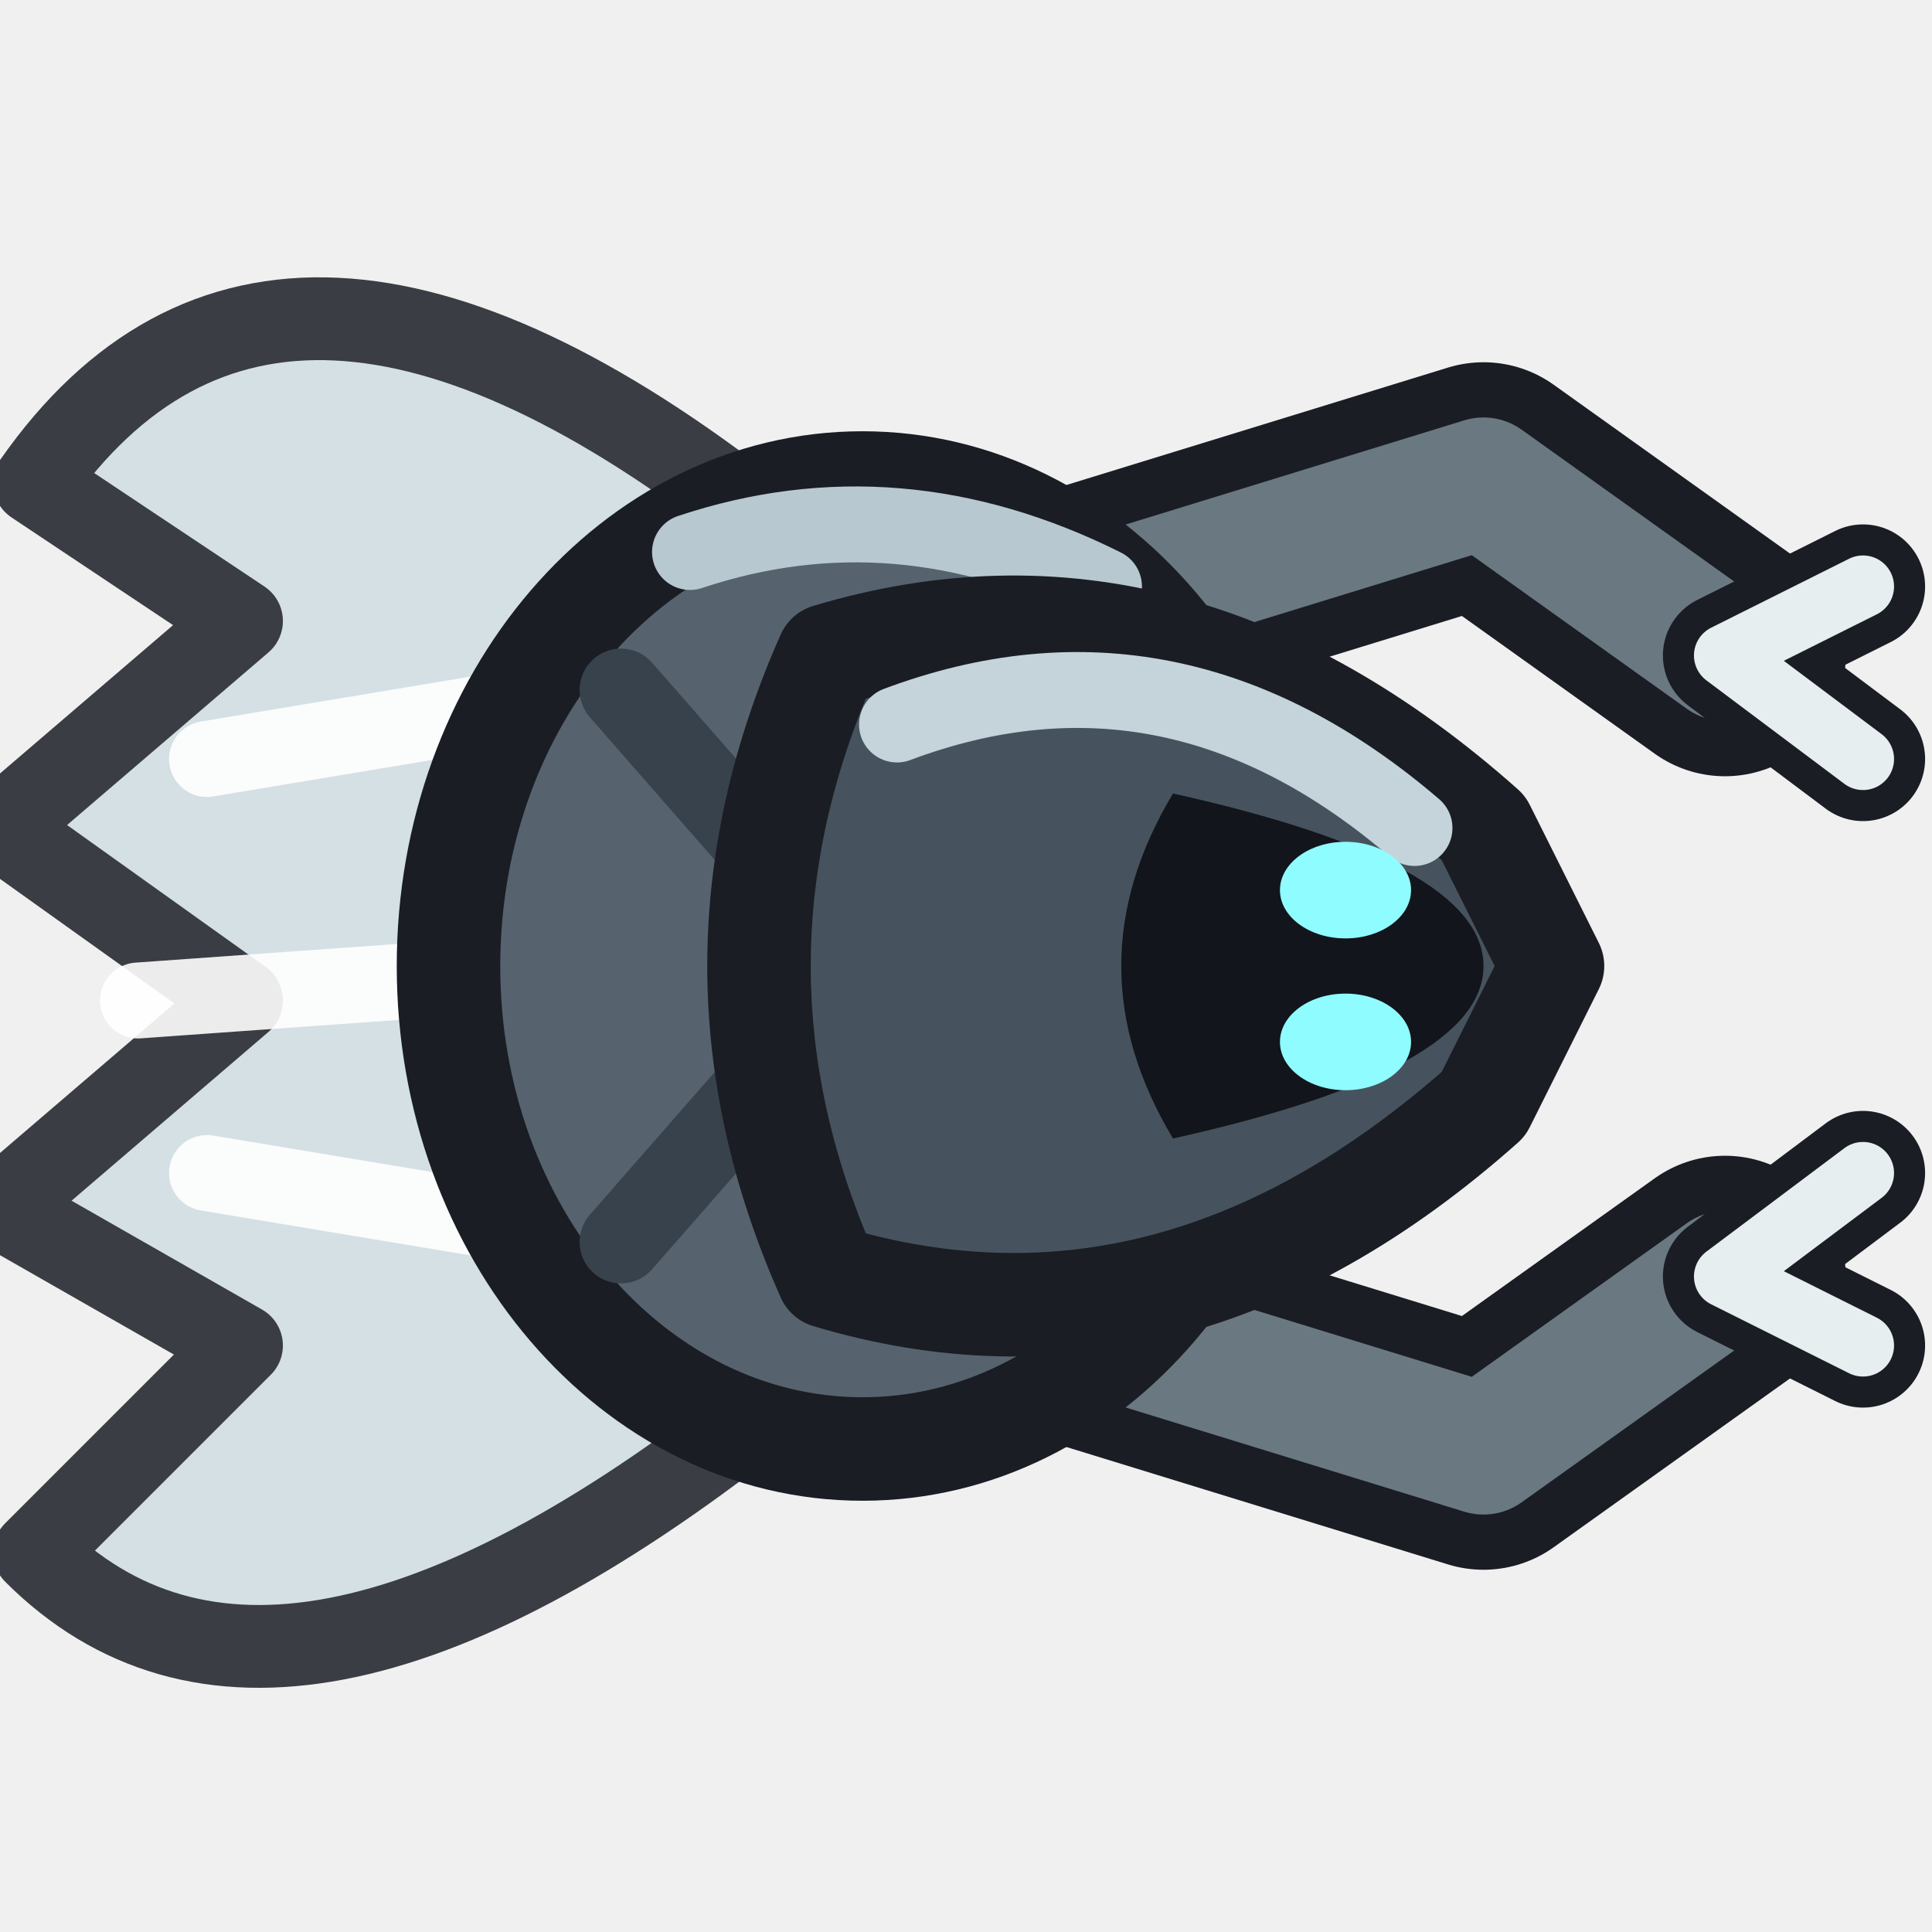
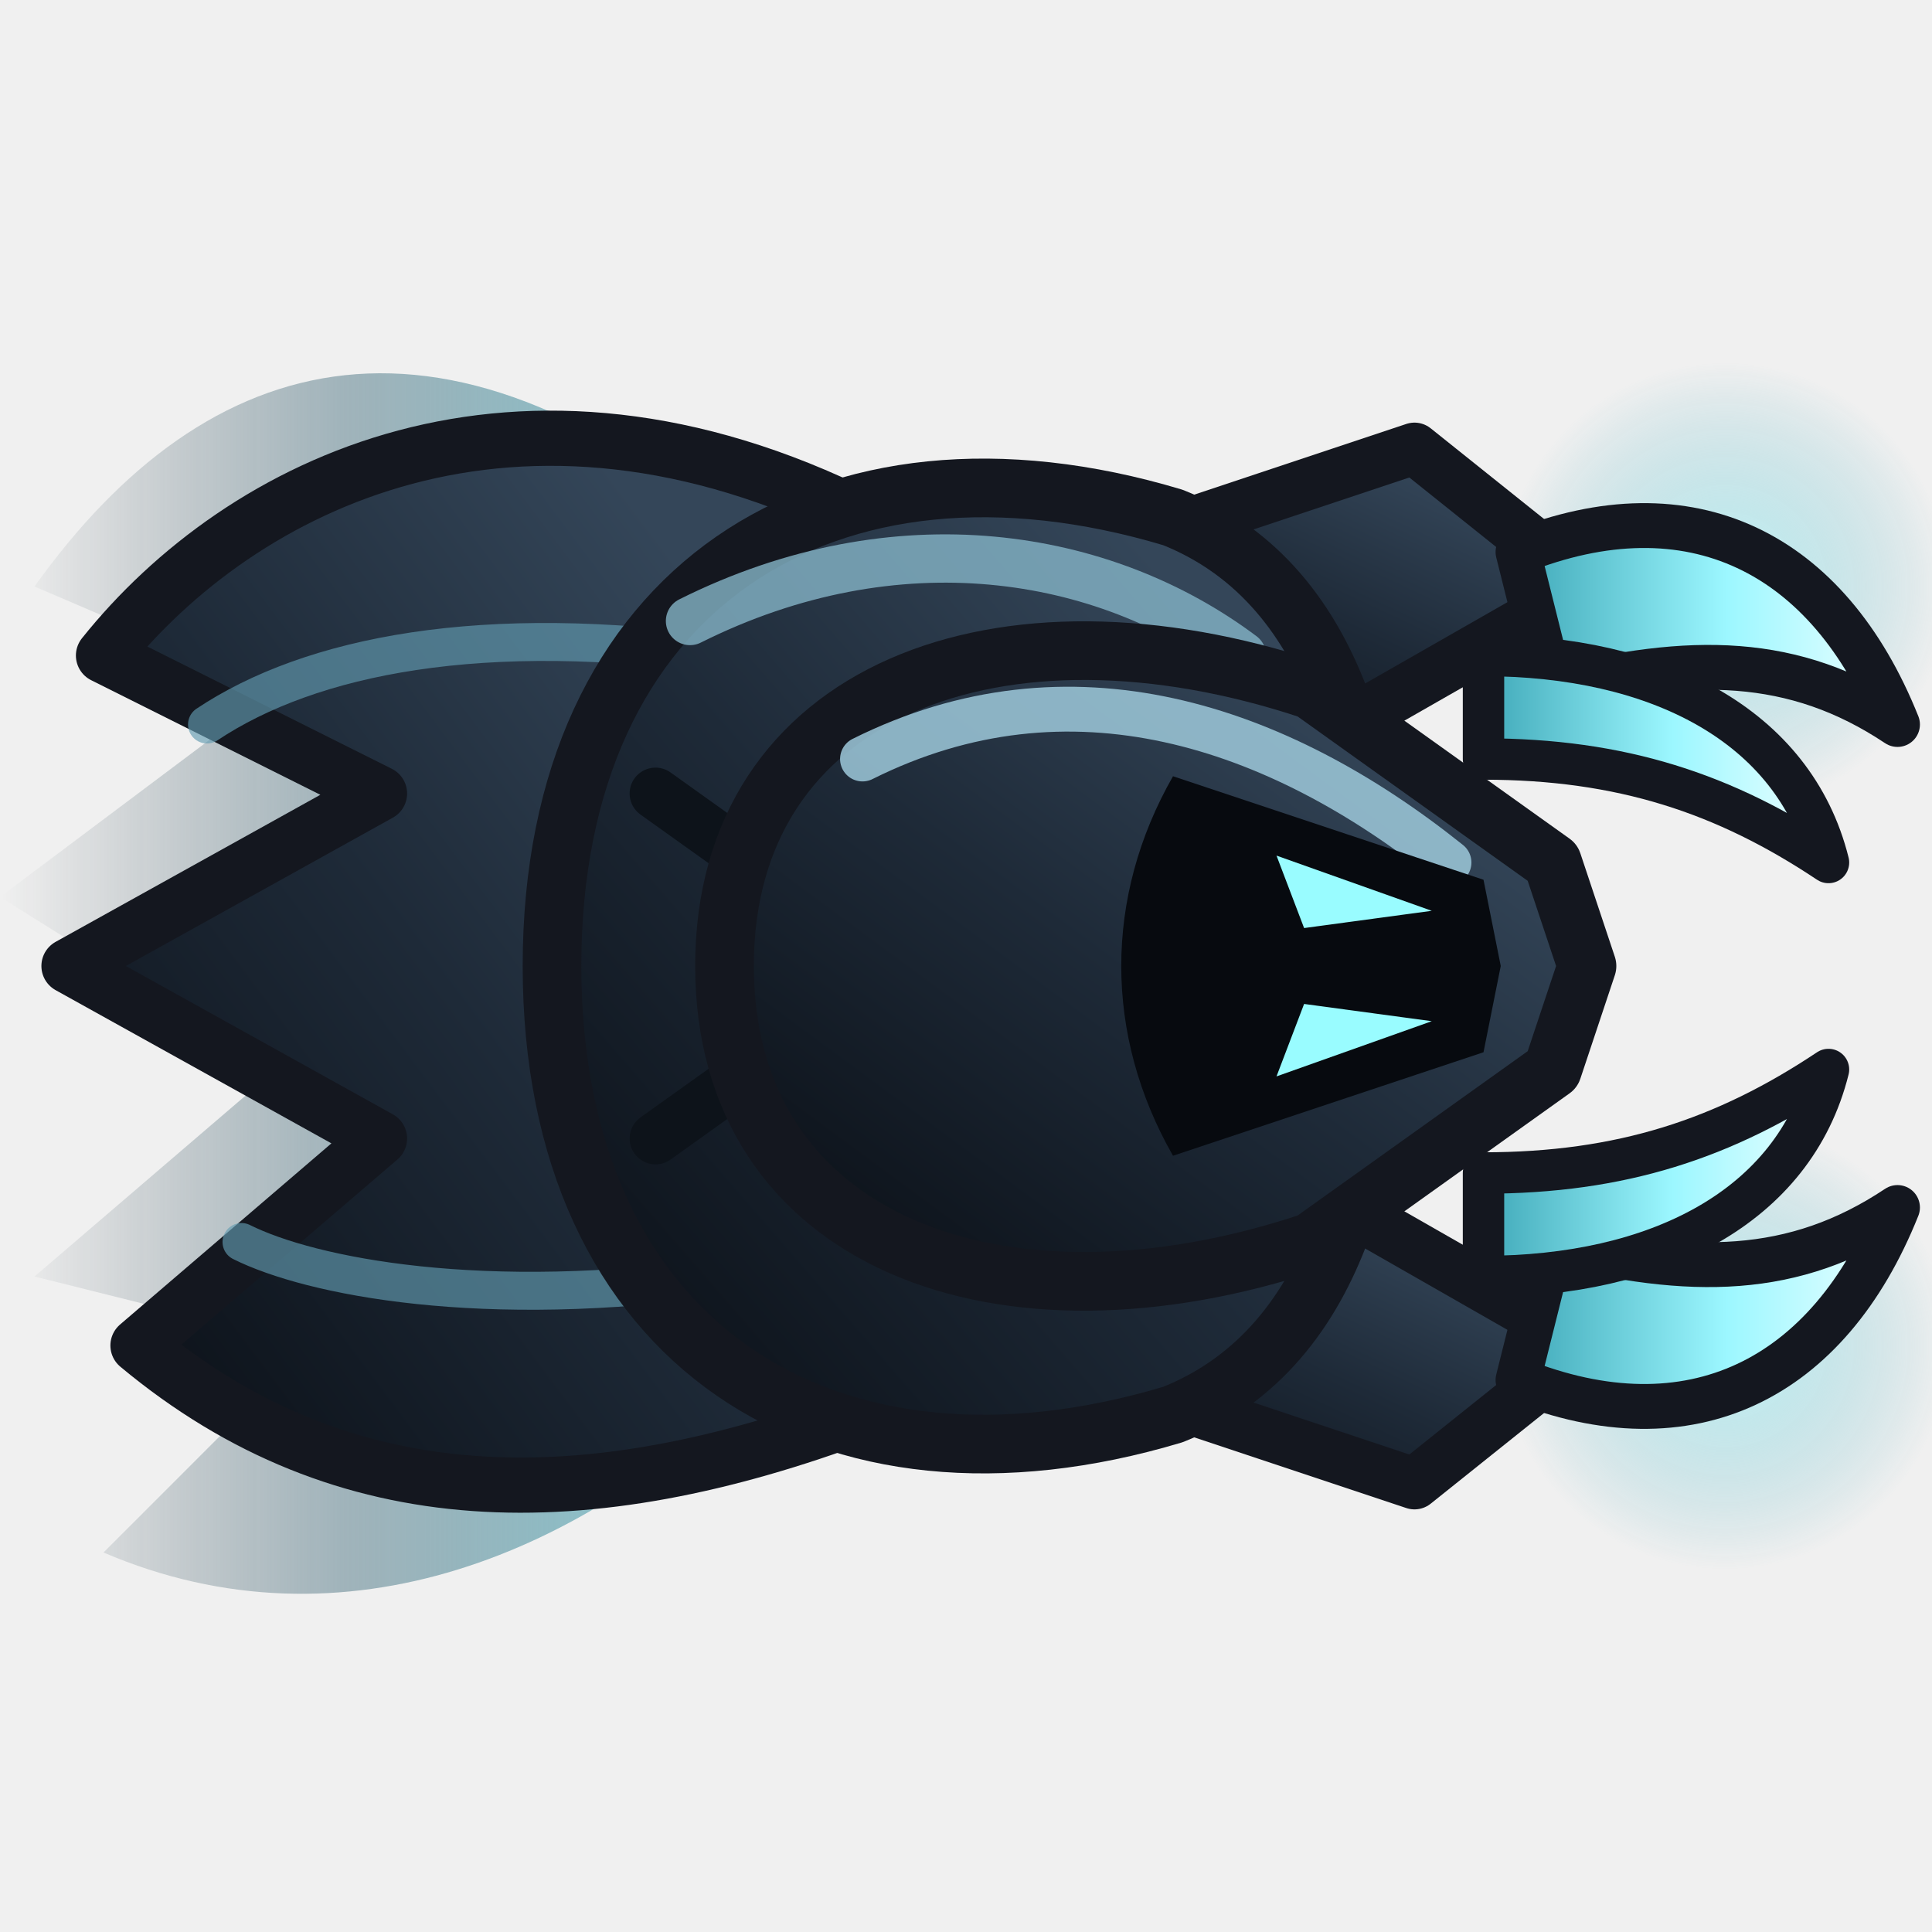
<svg xmlns="http://www.w3.org/2000/svg" width="56" height="56" viewBox="0 0 56 56">
+   <defs>
+     <linearGradient id="mwMist" x1="1" y1="0.5" x2="0" y2="0.5">
+       <stop offset="0" stop-color="#5ec7d4" stop-opacity="0.72" />
+       <stop offset="0.55" stop-color="#29596b" stop-opacity="0.4" />
+       <stop offset="1" stop-color="#11222e" stop-opacity="0" />
+     </linearGradient>
+     <linearGradient id="mwShroud" x1="0.8" y1="0.15" x2="0.1" y2="0.85">
+       <stop offset="0" stop-color="#344659" />
+       <stop offset="0.5" stop-color="#1e2a38" />
+       <stop offset="1" stop-color="#0e141c" />
+     </linearGradient>
+     <linearGradient id="mwClawGlow" x1="0" y1="0.5" x2="1" y2="0.5">
+       <stop offset="0" stop-color="#3fa8b8" />
+       <stop offset="0.55" stop-color="#9cf7ff" />
+       <stop offset="1" stop-color="#efffff" />
+     </linearGradient>
+     <radialGradient id="mwClawAura" cx="0.5" cy="0.5" r="0.5">
+       <stop offset="0" stop-color="#9cfaff" stop-opacity="0.55" />
+       <stop offset="1" stop-color="#2a9bb0" stop-opacity="0" />
+     </radialGradient>
+   </defs>
  <g transform="translate(28 28)">
-     <path d="M -6 -13 Q -20 -24 -27 -14 L -21 -10 L -28 -4 L -21 1 L -28 7 L -21 11 L -27 17 Q -20 24 -6 13 Z" fill="#cfdde2" stroke="#1a1d24" stroke-width="2.4" stroke-linejoin="round" opacity="0.85" />
-     <path d="M -10 -8 L -22 -6 M -10 0 L -24 1 M -10 8 L -22 6" fill="none" stroke="#ffffff" stroke-width="2.2" stroke-linecap="round" opacity="0.9" />
-     <path d="M 2 -10 L 15 -14 L 22 -9 M 2 10 L 15 14 L 22 9" fill="none" stroke="#1a1d24" stroke-width="7" stroke-linecap="round" stroke-linejoin="round" />
-     <path d="M 2 -10 L 15 -14 L 22 -9 M 2 10 L 15 14 L 22 9" fill="none" stroke="#6a7882" stroke-width="3.8" stroke-linecap="round" stroke-linejoin="round" />
-     <path d="M 22 -9 L 26 -11 M 22 -9 L 26 -6 M 22 9 L 26 11 M 22 9 L 26 6" fill="none" stroke="#1a1d24" stroke-width="3.6" stroke-linecap="round" />
-     <path d="M 22 -9 L 26 -11 M 22 -9 L 26 -6 M 22 9 L 26 11 M 22 9 L 26 6" fill="none" stroke="#e6eef0" stroke-width="1.8" stroke-linecap="round" />
-     <ellipse cx="-3" cy="0" rx="12" ry="14" fill="#56636e" stroke="#1a1d24" stroke-width="3" />
-     <path d="M -10 -8 L -3 0 L -10 8" fill="none" stroke="#38424c" stroke-width="2.4" stroke-linecap="round" stroke-linejoin="round" />
-     <path d="M -8 -12 Q -2 -14 4 -11" fill="none" stroke="#b7c8d0" stroke-width="2.2" stroke-linecap="round" />
-     <path d="M -4 -9 Q 6 -12 15 -4 L 17 0 L 15 4 Q 6 12 -4 9 Q -8 0 -4 -9 Z" fill="#46535e" stroke="#1a1d24" stroke-width="3" stroke-linejoin="round" />
-     <path d="M -2 -7 Q 6 -10 13 -4" fill="none" stroke="#c4d4da" stroke-width="2.2" stroke-linecap="round" />
-     <path d="M 6 -5 Q 15 -3 15 0 Q 15 3 6 5 Q 3 0 6 -5 Z" fill="#12151b" />
-     <ellipse cx="11" cy="-2.2" rx="1.9" ry="1.4" fill="#8ffcff" />
-     <ellipse cx="11" cy="2.2" rx="1.9" ry="1.4" fill="#8ffcff" />
+     <path d="M -6 -12 C -15 -20, -22 -18, -27 -11 L -20 -8 L -28 -2 L -20 3 L -27 9 L -19 11 L -25 17 C -18 20, -11 17, -6 12 Z" fill="url(#mwMist)" />
+     <path d="M -3 -13 C -13 -18, -21 -14, -25 -9 L -17 -5 L -26 0 L -17 5 L -24 11 C -18 16, -11 16, -3 13 Z" fill="url(#mwShroud)" stroke="#14171f" stroke-width="1.6" stroke-linejoin="round" />
+     <path d="M -7 -9 C -14 -10, -19 -9, -22 -7 M -7 9 C -14 10, -19 9, -21 8" fill="none" stroke="#629bb0" stroke-width="1.1" stroke-linecap="round" opacity="0.65" />
+     <circle cx="22" cy="-11" r="6.5" fill="url(#mwClawAura)" />
+     <circle cx="22" cy="11" r="6.5" fill="url(#mwClawAura)" />
+     <path d="M 1 -11 L 13 -15 L 18 -11 L 11 -7 Z" fill="url(#mwShroud)" stroke="#14171f" stroke-width="1.5" stroke-linejoin="round" />
+     <path d="M 1 11 L 13 15 L 18 11 L 11 7 Z" fill="url(#mwShroud)" stroke="#14171f" stroke-width="1.5" stroke-linejoin="round" />
+     <path d="M 16 -12 C 21 -14, 25 -12, 27 -7 C 24 -9, 21 -9, 17 -8 Z" fill="url(#mwClawGlow)" stroke="#14171f" stroke-width="1.3" stroke-linejoin="round" />
+     <path d="M 15 -9 C 20 -9, 24 -7, 25 -3 C 22 -5, 19 -6, 15 -6 Z" fill="url(#mwClawGlow)" stroke="#14171f" stroke-width="1.2" stroke-linejoin="round" />
+     <path d="M 16 12 C 21 14, 25 12, 27 7 C 24 9, 21 9, 17 8 Z" fill="url(#mwClawGlow)" stroke="#14171f" stroke-width="1.3" stroke-linejoin="round" />
+     <path d="M 15 9 C 20 9, 24 7, 25 3 C 22 5, 19 6, 15 6 Z" fill="url(#mwClawGlow)" stroke="#14171f" stroke-width="1.2" stroke-linejoin="round" />
+     <path d="M -12 0 C -12 -11, -4 -16, 6 -13 C 11 -11, 12 -5, 12 0 C 12 5, 11 11, 6 13 C -4 16, -12 11, -12 0 Z" fill="url(#mwShroud)" stroke="#14171f" stroke-width="1.7" stroke-linejoin="round" />
+     <path d="M -8 -10 C -2 -13, 4 -12, 8 -9" fill="none" stroke="#85b4c7" stroke-width="1.4" stroke-linecap="round" opacity="0.8" />
+     <path d="M -9 -5 L -2 0 L -9 5" fill="none" stroke="#0d131a" stroke-width="1.5" stroke-linecap="round" stroke-linejoin="round" />
+     <path d="M -7 0 C -7 -8, 1 -11, 10 -8 L 17 -3 L 18 0 L 17 3 L 10 8 C 1 11, -7 8, -7 0 Z" fill="url(#mwShroud)" stroke="#14171f" stroke-width="1.7" stroke-linejoin="round" />
+     <path d="M -3 -6 C 3 -9, 9 -7, 14 -3" fill="none" stroke="#9ec9db" stroke-width="1.3" stroke-linecap="round" opacity="0.85" />
+     <path d="M 6 -5.5 L 15 -2.5 L 15.5 0 L 15 2.5 L 6 5.5 C 4 2, 4 -2, 6 -5.5 Z" fill="#070a0f" />
+     <polygon points="9,-3.2 13.5,-1.6 9.8,-1.1" fill="#99fcff" />
+     <polygon points="9,3.2 13.5,1.6 9.8,1.1" fill="#99fcff" />
  </g>
</svg>
